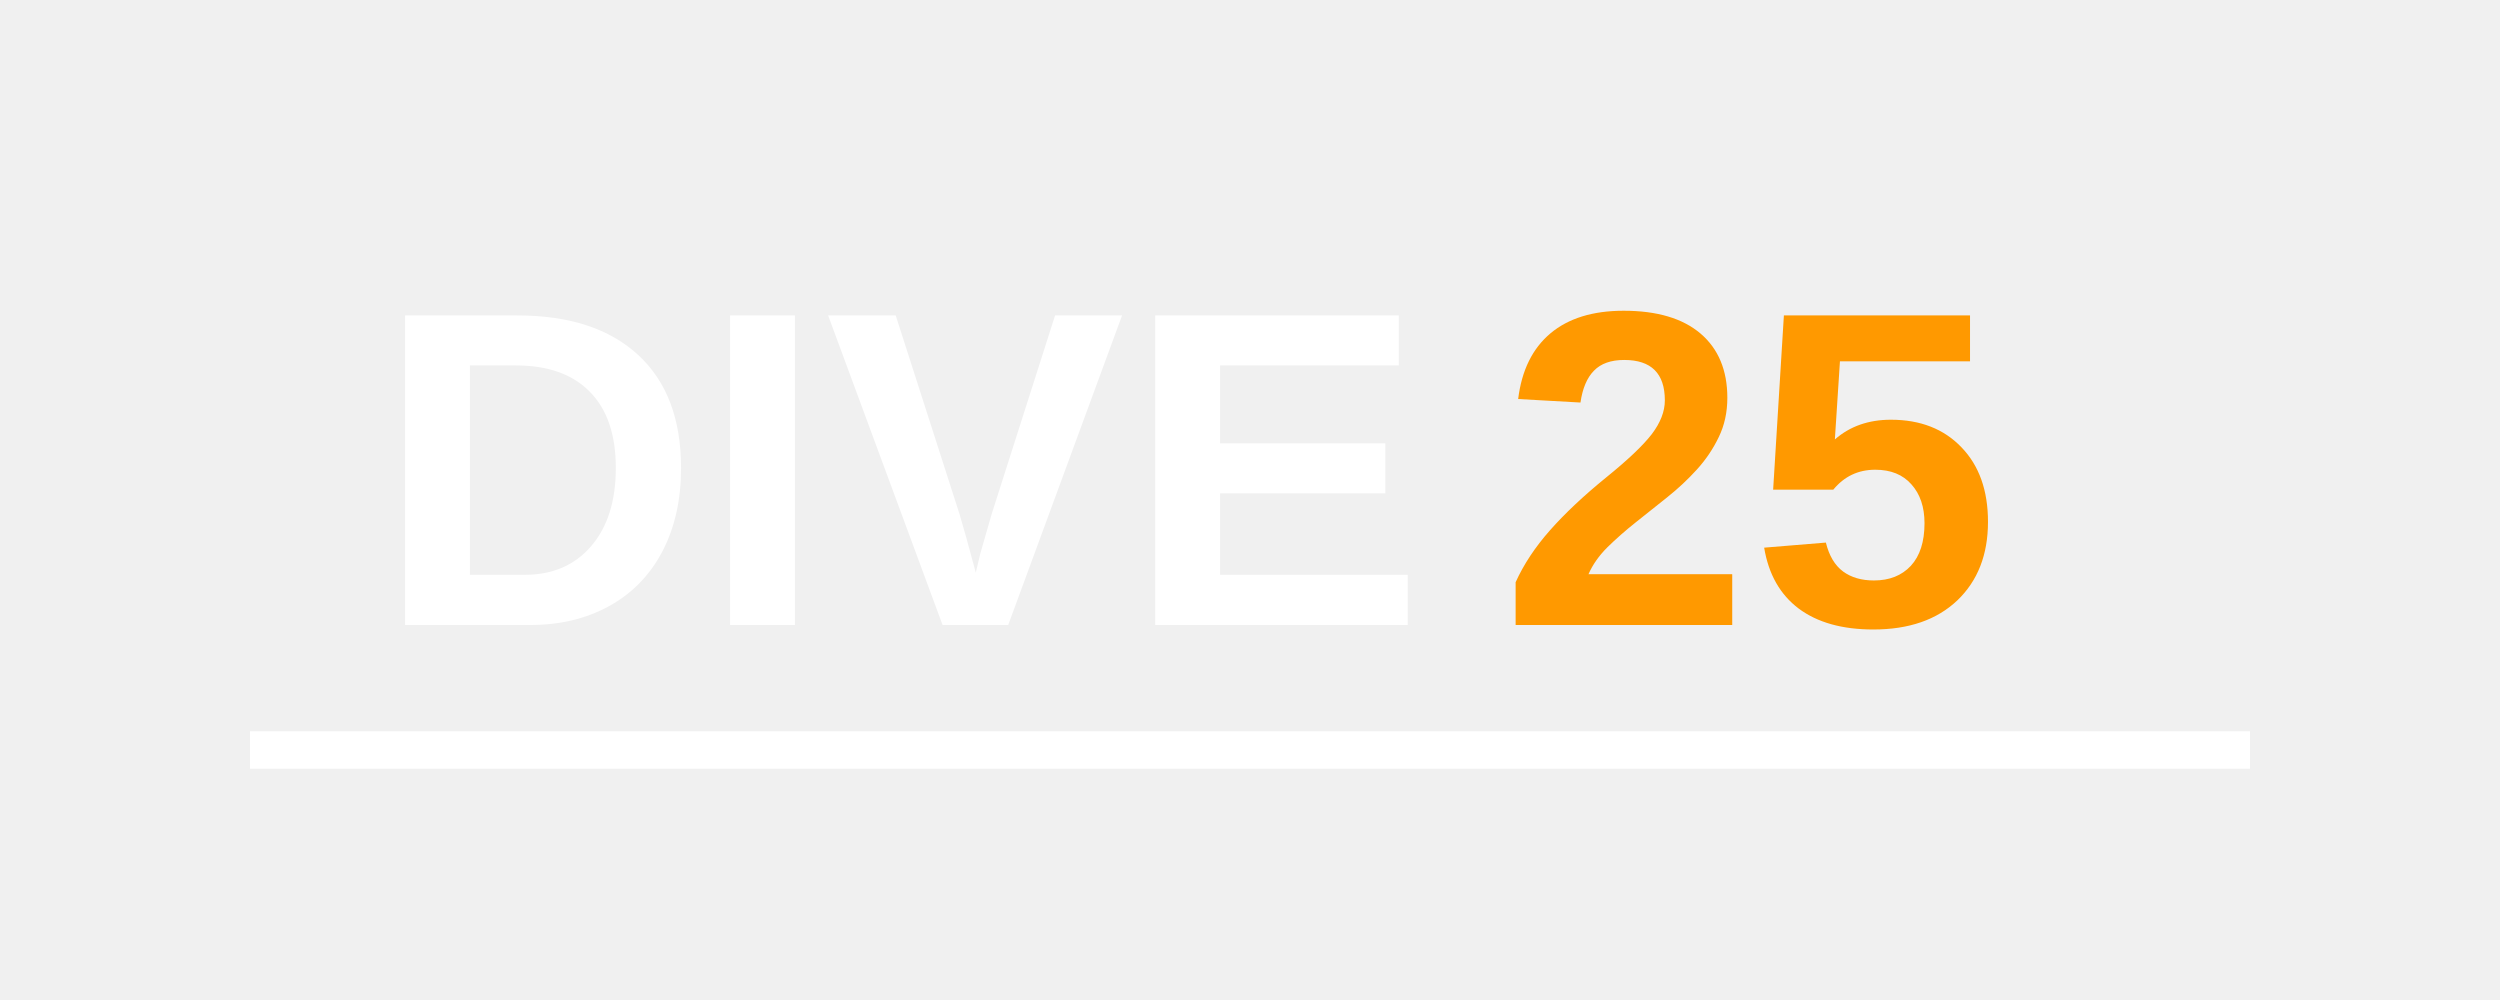
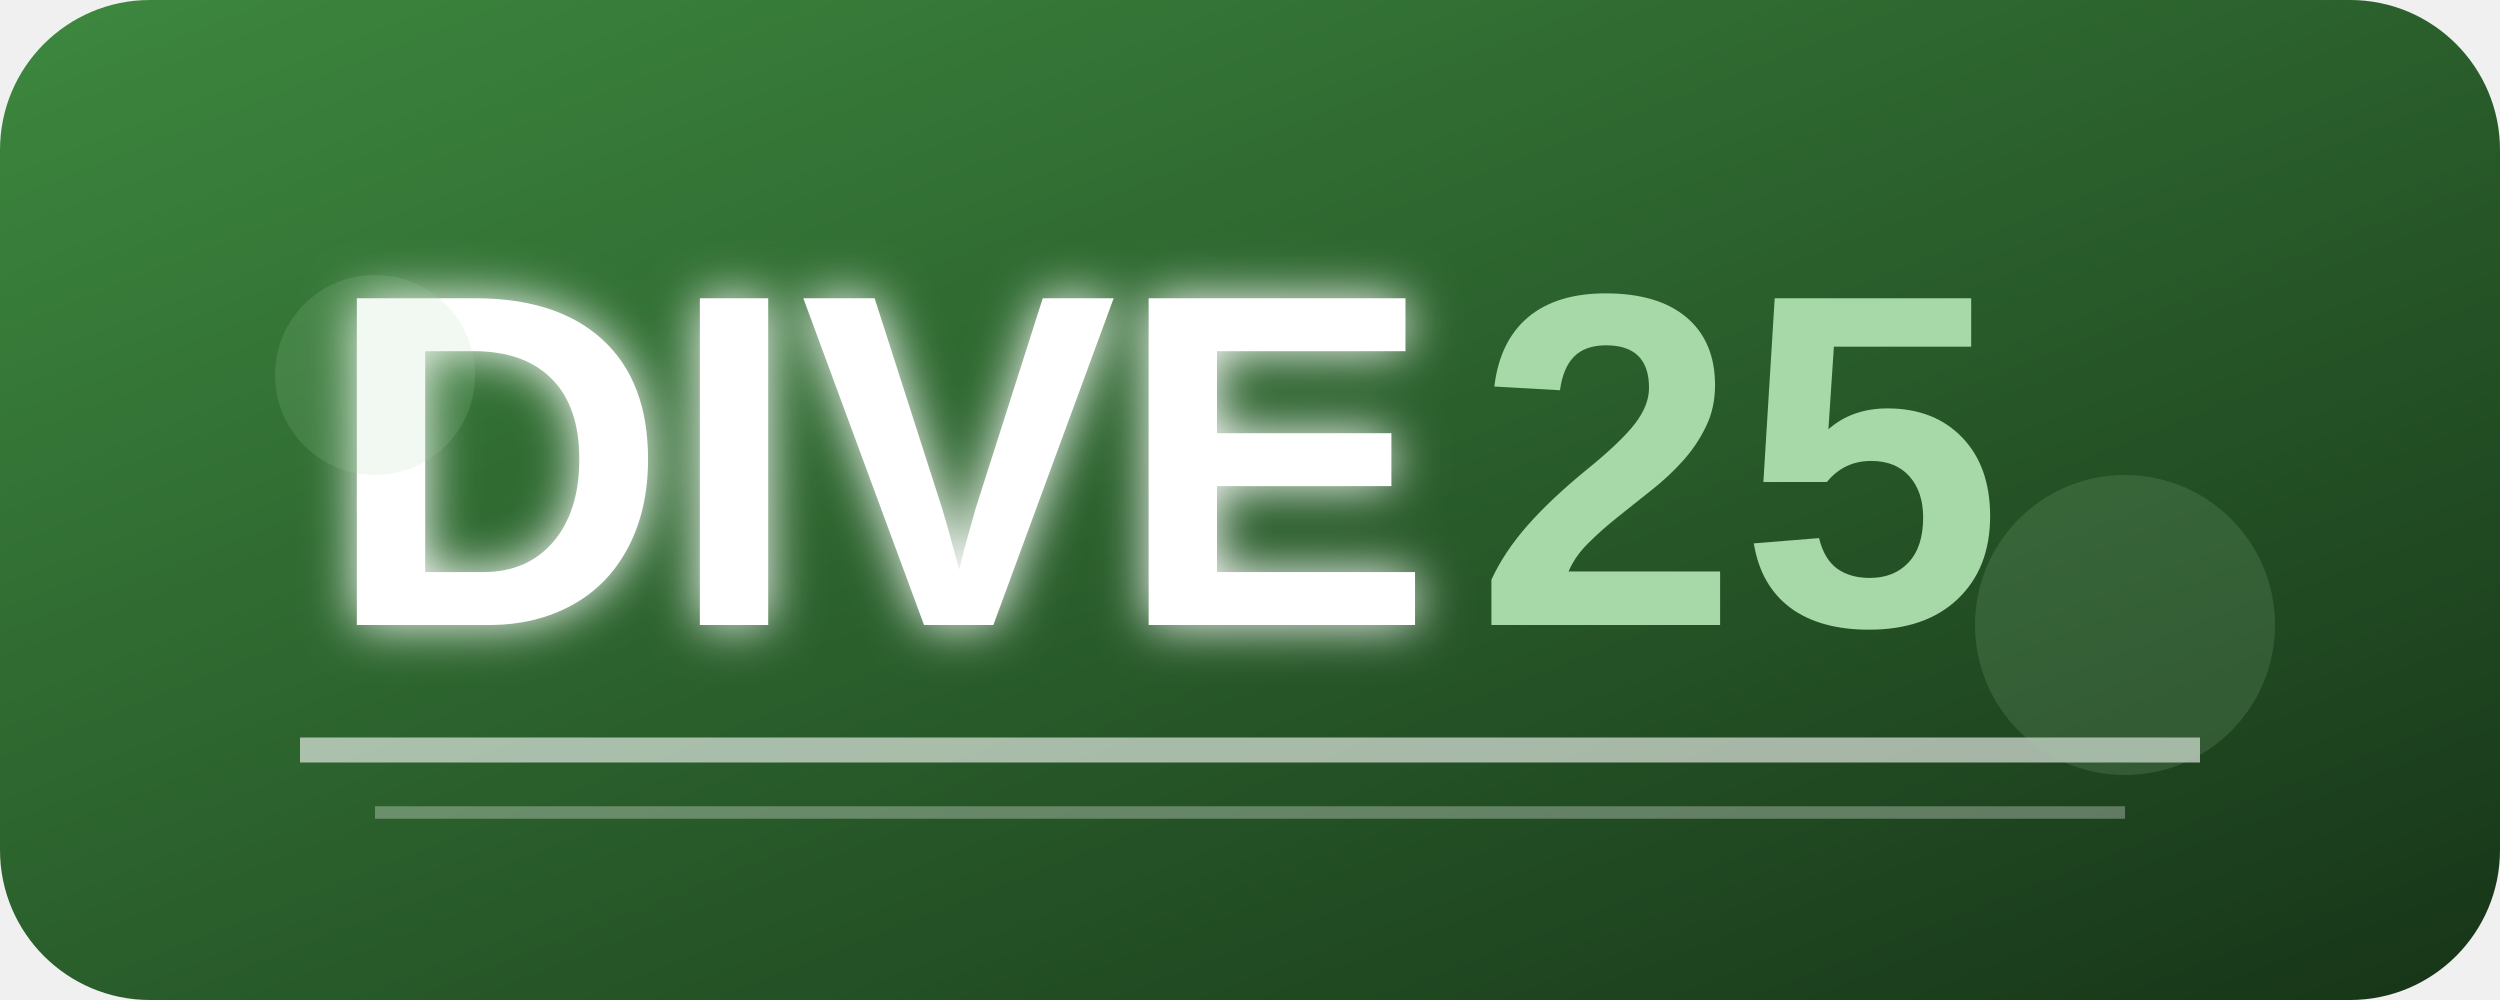
<svg xmlns="http://www.w3.org/2000/svg" width="200" height="80" viewBox="0 0 200 80">
-   <style>
-     .text { font-family: Arial, sans-serif; font-weight: bold; }
-     .dive { fill: #ffffff; }
-     .number { fill: #ff9900; }
-   </style>
-   <rect width="200" height="80" fill="transparent" rx="10" ry="10" />
-   <text x="30" y="50" class="text dive" font-size="36">DIVE</text>
-   <text x="120" y="50" class="text number" font-size="36">25</text>
-   <path d="M20,60 L180,60" stroke="#ffffff" stroke-width="3" />
+   <defs>
+     <linearGradient id="logoGradient" x1="0%" y1="0%" x2="100%" y2="100%">
+       <stop offset="0%" stop-color="#3d883f" />
+       <stop offset="100%" stop-color="#173518" />
+     </linearGradient>
+     <filter id="glow" x="-20%" y="-20%" width="140%" height="140%">
+       <feGaussianBlur stdDeviation="2" result="blur" />
+       <feComposite in="SourceGraphic" in2="blur" operator="over" />
+     </filter>
+   </defs>
+   <rect width="200" height="80" fill="url(#logoGradient)" rx="12" ry="12" />
+   <text x="26" y="50" font-family="'Montserrat', Arial, sans-serif" font-weight="700" font-size="38" fill="#ffffff" filter="url(#glow)">DIVE</text>
+   <text x="118" y="50" font-family="'Montserrat', Arial, sans-serif" font-weight="700" font-size="38" fill="#a7d8a8">25</text>
+   <path d="M24,60 L176,60" stroke="#ffffff" stroke-width="2" stroke-opacity="0.6" />
+   <path d="M30,65 L170,65" stroke="#ffffff" stroke-width="1" stroke-opacity="0.3" />
+   <circle cx="30" cy="30" r="8" fill="#a7d8a8" fill-opacity="0.15" />
+   <circle cx="170" cy="50" r="12" fill="#a7d8a8" fill-opacity="0.15" />
</svg>
